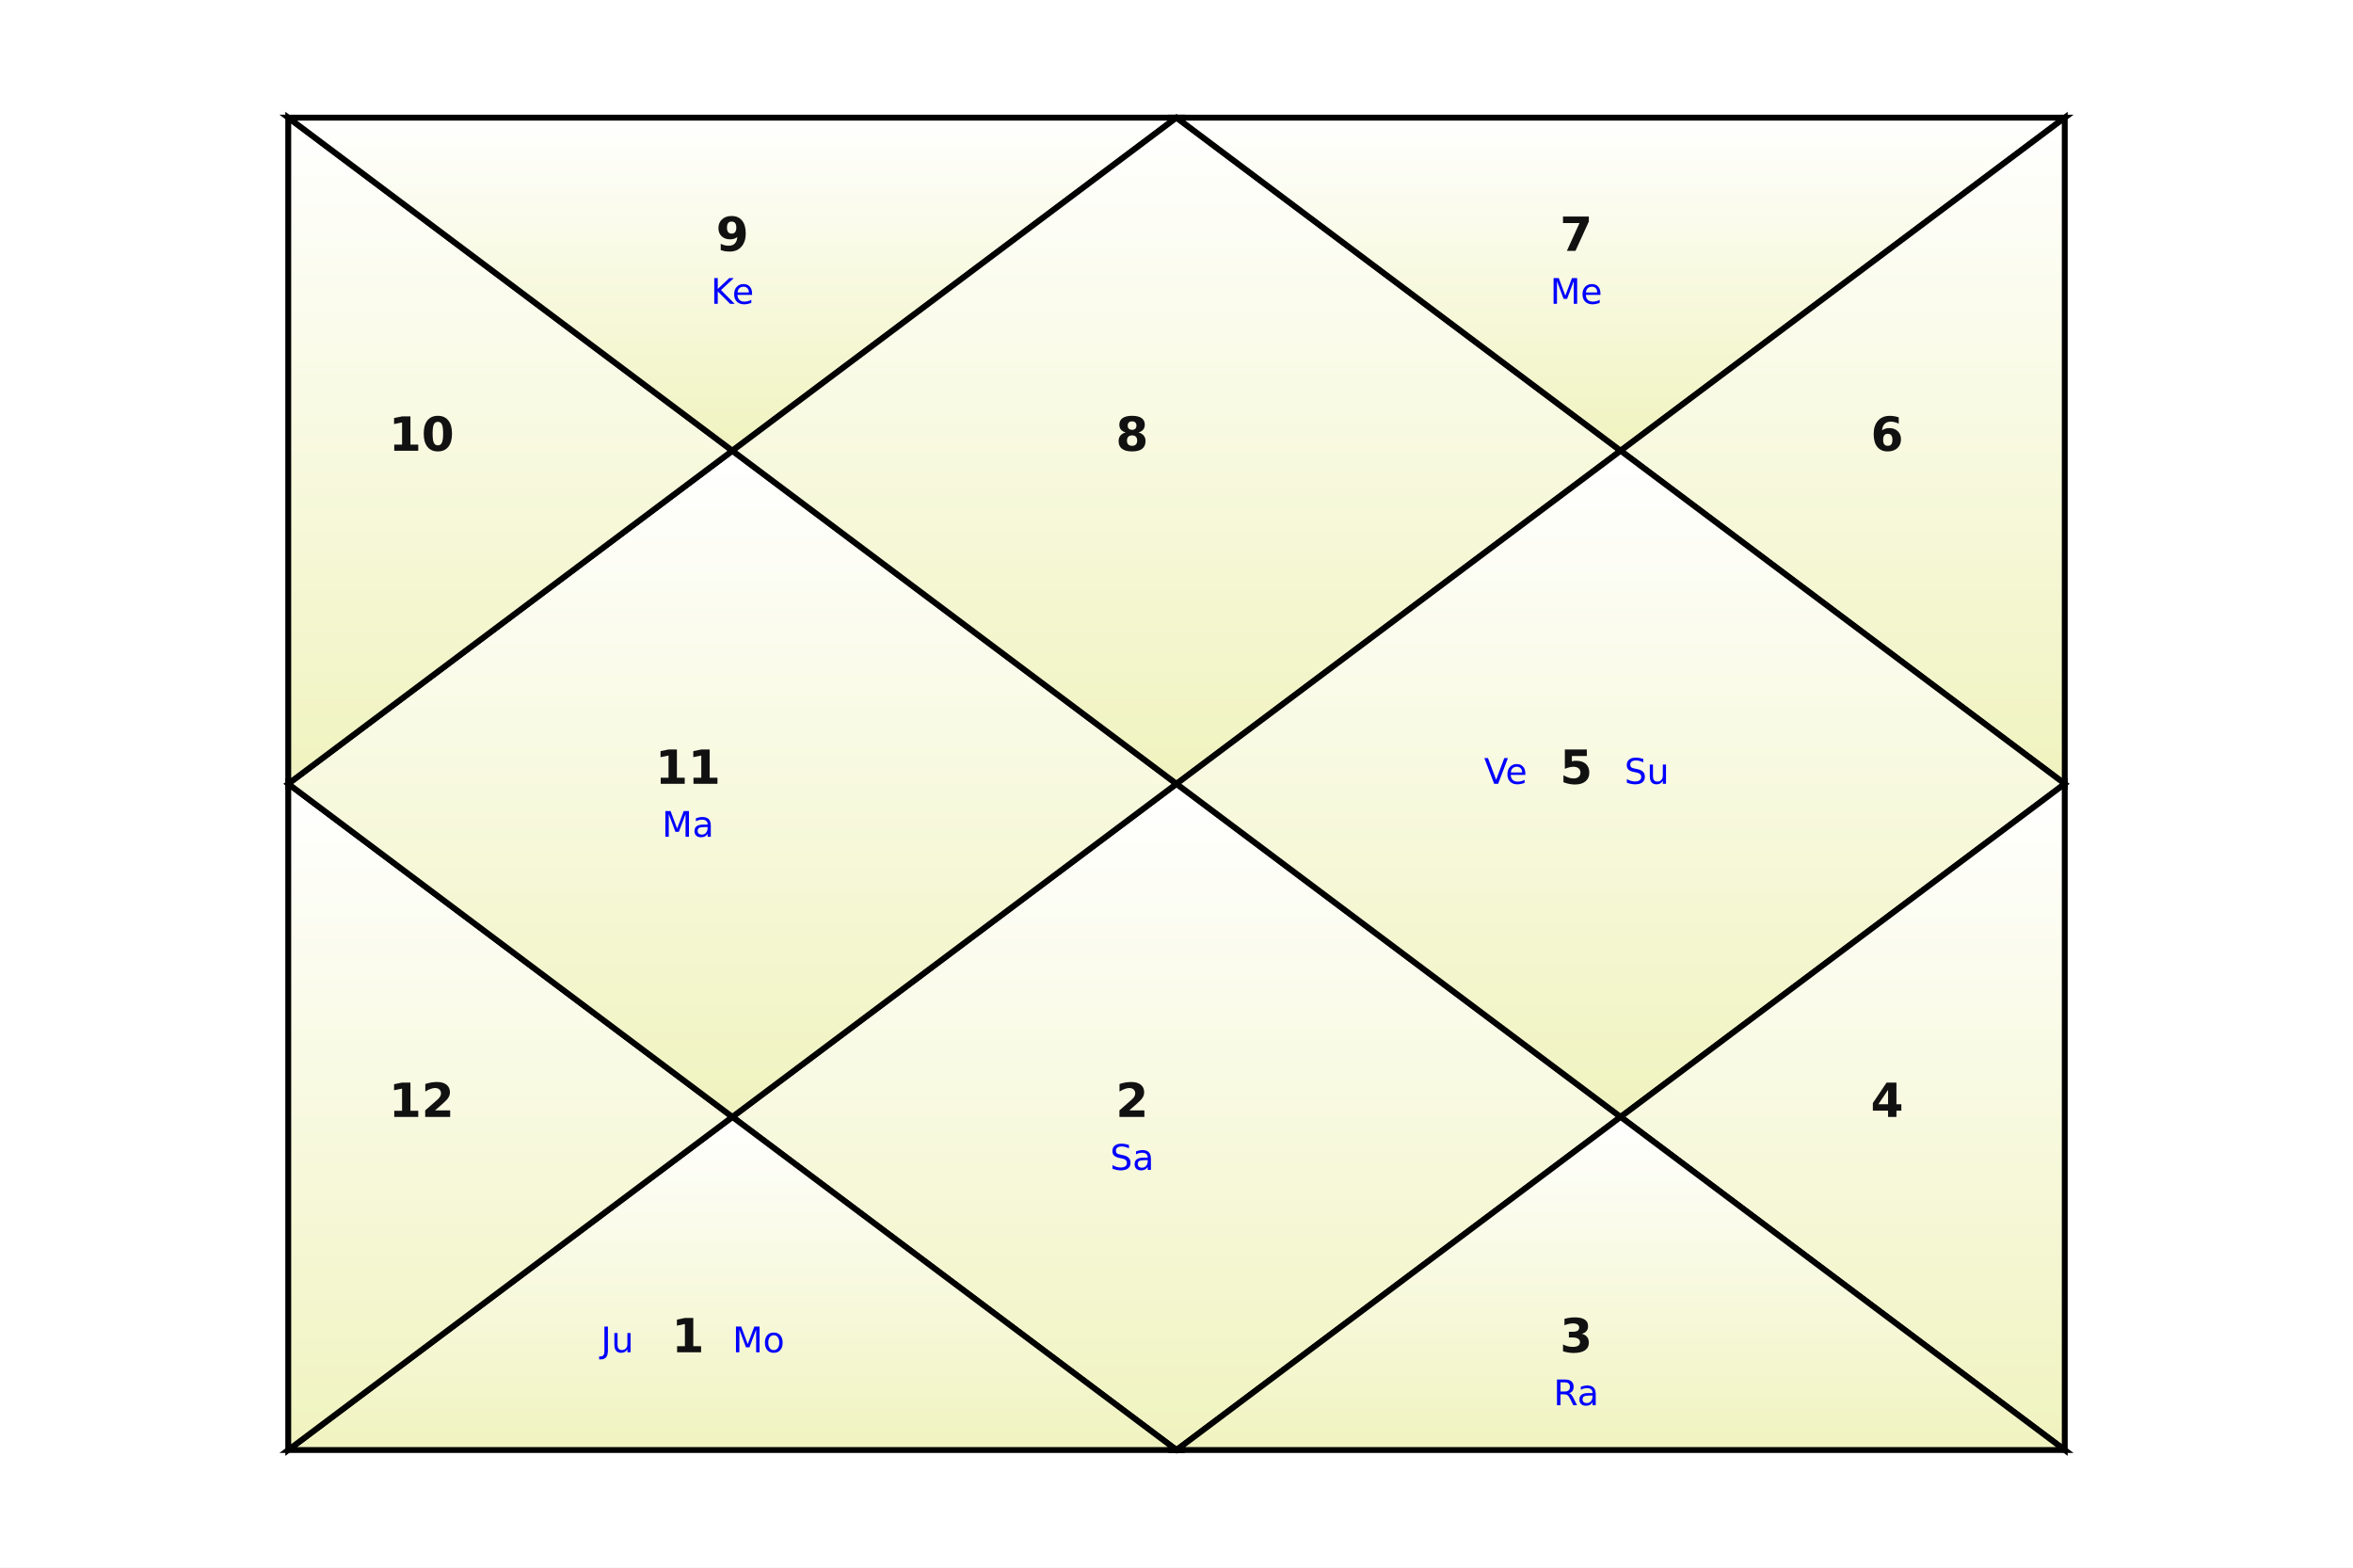
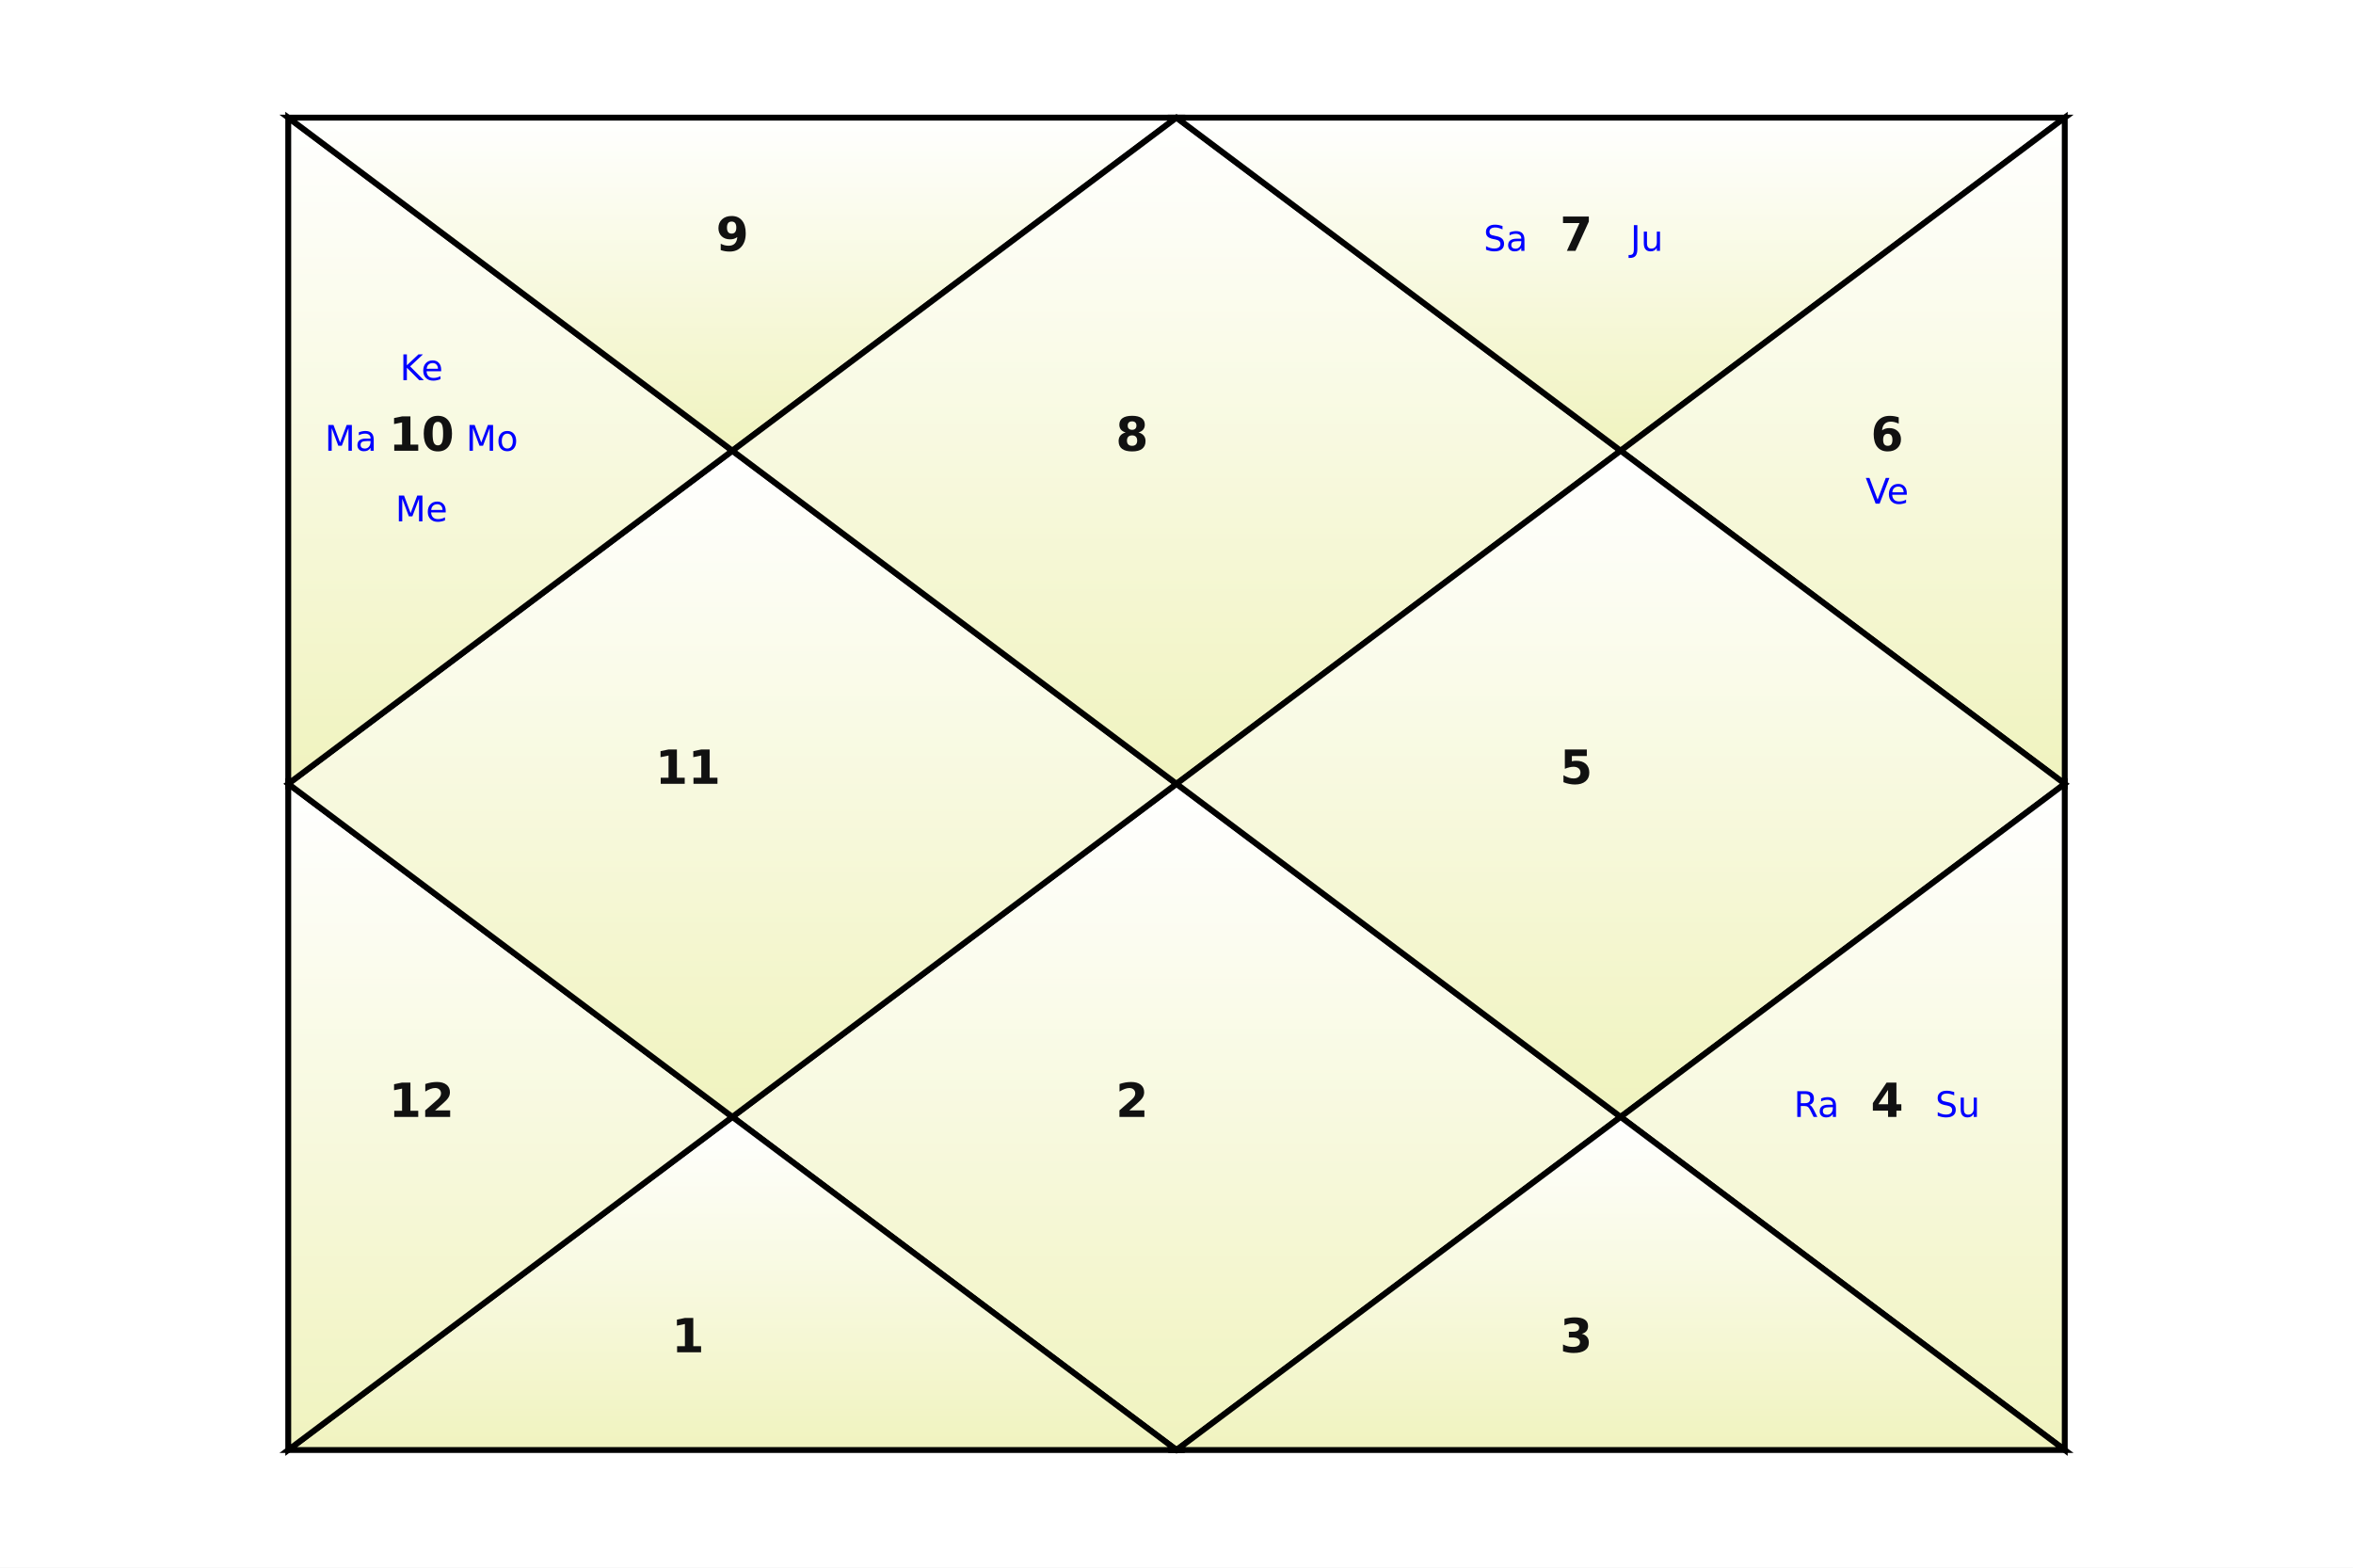
<svg xmlns="http://www.w3.org/2000/svg" baseProfile="full" height="100%" version="1.1" viewBox="0 0 800 533" width="100%">
  <defs>
    <linearGradient id="houseGrad" x1="0" x2="0" y1="0" y2="1">
      <stop offset="0" stop-color="white" />
      <stop offset="1" stop-color="#f0f3bf" />
    </linearGradient>
  </defs>
  <rect fill="white" height="533" width="800" x="0" y="0" />
  <polygon fill="url(#houseGrad)" points="249.0,379.75 400.0,493.0 551.0,379.75 400.0,266.5" stroke="#000" stroke-width="2" />
  <polygon fill="url(#houseGrad)" points="249.0,379.75 98.0,493.0 400.0,493.0" stroke="#000" stroke-width="2" />
  <polygon fill="url(#houseGrad)" points="98.0,266.5 98.0,493.0 249.0,379.75" stroke="#000" stroke-width="2" />
  <polygon fill="url(#houseGrad)" points="98.0,266.5 249.0,379.75 400.0,266.5 249.0,153.25" stroke="#000" stroke-width="2" />
  <polygon fill="url(#houseGrad)" points="98.0,40.0 98.0,266.5 249.0,153.25" stroke="#000" stroke-width="2" />
  <polygon fill="url(#houseGrad)" points="98.0,40.0 249.0,153.25 400.0,40.0" stroke="#000" stroke-width="2" />
  <polygon fill="url(#houseGrad)" points="249.0,153.25 400.0,266.5 551.0,153.25 400.0,40.0" stroke="#000" stroke-width="2" />
  <polygon fill="url(#houseGrad)" points="400.0,40.0 551.0,153.25 702.0,40.0" stroke="#000" stroke-width="2" />
  <polygon fill="url(#houseGrad)" points="551.0,153.25 702.0,266.5 702.0,40.0" stroke="#000" stroke-width="2" />
  <polygon fill="url(#houseGrad)" points="551.0,153.25 400.0,266.5 551.0,379.75 702.0,266.5" stroke="#000" stroke-width="2" />
  <polygon fill="url(#houseGrad)" points="551.0,379.75 702.0,493.0 702.0,266.5" stroke="#000" stroke-width="2" />
  <polygon fill="url(#houseGrad)" points="551.0,379.75 400.0,493.0 702.0,493.0" stroke="#000" stroke-width="2" />
  <text fill="#111111" font-family="DejaVu Sans, Arial, sans-serif" font-size="16" font-weight="bold" text-anchor="middle" x="384.9" y="153.25">8</text>
  <text fill="#111111" font-family="DejaVu Sans, Arial, sans-serif" font-size="16" font-weight="bold" text-anchor="middle" x="249.0" y="85.3">9</text>
-   <text fill="#0000ff" font-family="DejaVu Sans, Arial, sans-serif" font-size="12" text-anchor="middle" x="249.0" y="103.3">Ke</text>
  <text fill="#111111" font-family="DejaVu Sans, Arial, sans-serif" font-size="16" font-weight="bold" text-anchor="middle" x="143.3" y="153.25">10</text>
+   <text fill="#0000ff" font-family="DejaVu Sans, Arial, sans-serif" font-size="12" text-anchor="middle" x="167.3" y="153.25">Mo</text>
+   <text fill="#0000ff" font-family="DejaVu Sans, Arial, sans-serif" font-size="12" text-anchor="middle" x="143.3" y="177.25">Me</text>
+   <text fill="#0000ff" font-family="DejaVu Sans, Arial, sans-serif" font-size="12" text-anchor="middle" x="119.3" y="153.25">Ma</text>
+   <text fill="#0000ff" font-family="DejaVu Sans, Arial, sans-serif" font-size="12" text-anchor="middle" x="143.3" y="129.25">Ke</text>
  <text fill="#111111" font-family="DejaVu Sans, Arial, sans-serif" font-size="16" font-weight="bold" text-anchor="middle" x="233.9" y="266.5">11</text>
-   <text fill="#0000ff" font-family="DejaVu Sans, Arial, sans-serif" font-size="12" text-anchor="middle" x="233.9" y="284.5">Ma</text>
  <text fill="#111111" font-family="DejaVu Sans, Arial, sans-serif" font-size="16" font-weight="bold" text-anchor="middle" x="143.3" y="379.75">12</text>
  <text fill="#111111" font-family="DejaVu Sans, Arial, sans-serif" font-size="16" font-weight="bold" text-anchor="middle" x="233.9" y="459.78">1</text>
-   <text fill="#0000ff" font-family="DejaVu Sans, Arial, sans-serif" font-size="12" text-anchor="middle" x="257.9" y="459.78">Mo</text>
-   <text fill="#0000ff" font-family="DejaVu Sans, Arial, sans-serif" font-size="12" text-anchor="middle" x="209.9" y="459.78">Ju</text>
  <text fill="#111111" font-family="DejaVu Sans, Arial, sans-serif" font-size="16" font-weight="bold" text-anchor="middle" x="384.9" y="379.75">2</text>
-   <text fill="#0000ff" font-family="DejaVu Sans, Arial, sans-serif" font-size="12" text-anchor="middle" x="384.9" y="397.75">Sa</text>
  <text fill="#111111" font-family="DejaVu Sans, Arial, sans-serif" font-size="16" font-weight="bold" text-anchor="middle" x="535.9" y="459.78">3</text>
-   <text fill="#0000ff" font-family="DejaVu Sans, Arial, sans-serif" font-size="12" text-anchor="middle" x="535.9" y="477.78">Ra</text>
  <text fill="#111111" font-family="DejaVu Sans, Arial, sans-serif" font-size="16" font-weight="bold" text-anchor="middle" x="641.6" y="379.75">4</text>
+   <text fill="#0000ff" font-family="DejaVu Sans, Arial, sans-serif" font-size="12" text-anchor="middle" x="665.6" y="379.75">Su</text>
+   <text fill="#0000ff" font-family="DejaVu Sans, Arial, sans-serif" font-size="12" text-anchor="middle" x="617.6" y="379.75">Ra</text>
  <text fill="#111111" font-family="DejaVu Sans, Arial, sans-serif" font-size="16" font-weight="bold" text-anchor="middle" x="535.9" y="266.5">5</text>
-   <text fill="#0000ff" font-family="DejaVu Sans, Arial, sans-serif" font-size="12" text-anchor="middle" x="559.9" y="266.5">Su</text>
-   <text fill="#0000ff" font-family="DejaVu Sans, Arial, sans-serif" font-size="12" text-anchor="middle" x="511.9" y="266.5">Ve</text>
  <text fill="#111111" font-family="DejaVu Sans, Arial, sans-serif" font-size="16" font-weight="bold" text-anchor="middle" x="641.6" y="153.25">6</text>
+   <text fill="#0000ff" font-family="DejaVu Sans, Arial, sans-serif" font-size="12" text-anchor="middle" x="641.6" y="171.25">Ve</text>
  <text fill="#111111" font-family="DejaVu Sans, Arial, sans-serif" font-size="16" font-weight="bold" text-anchor="middle" x="535.9" y="85.3">7</text>
-   <text fill="#0000ff" font-family="DejaVu Sans, Arial, sans-serif" font-size="12" text-anchor="middle" x="535.9" y="103.3">Me</text>
+   <text fill="#0000ff" font-family="DejaVu Sans, Arial, sans-serif" font-size="12" text-anchor="middle" x="559.9" y="85.3">Ju</text>
+   <text fill="#0000ff" font-family="DejaVu Sans, Arial, sans-serif" font-size="12" text-anchor="middle" x="511.9" y="85.3">Sa</text>
</svg>
